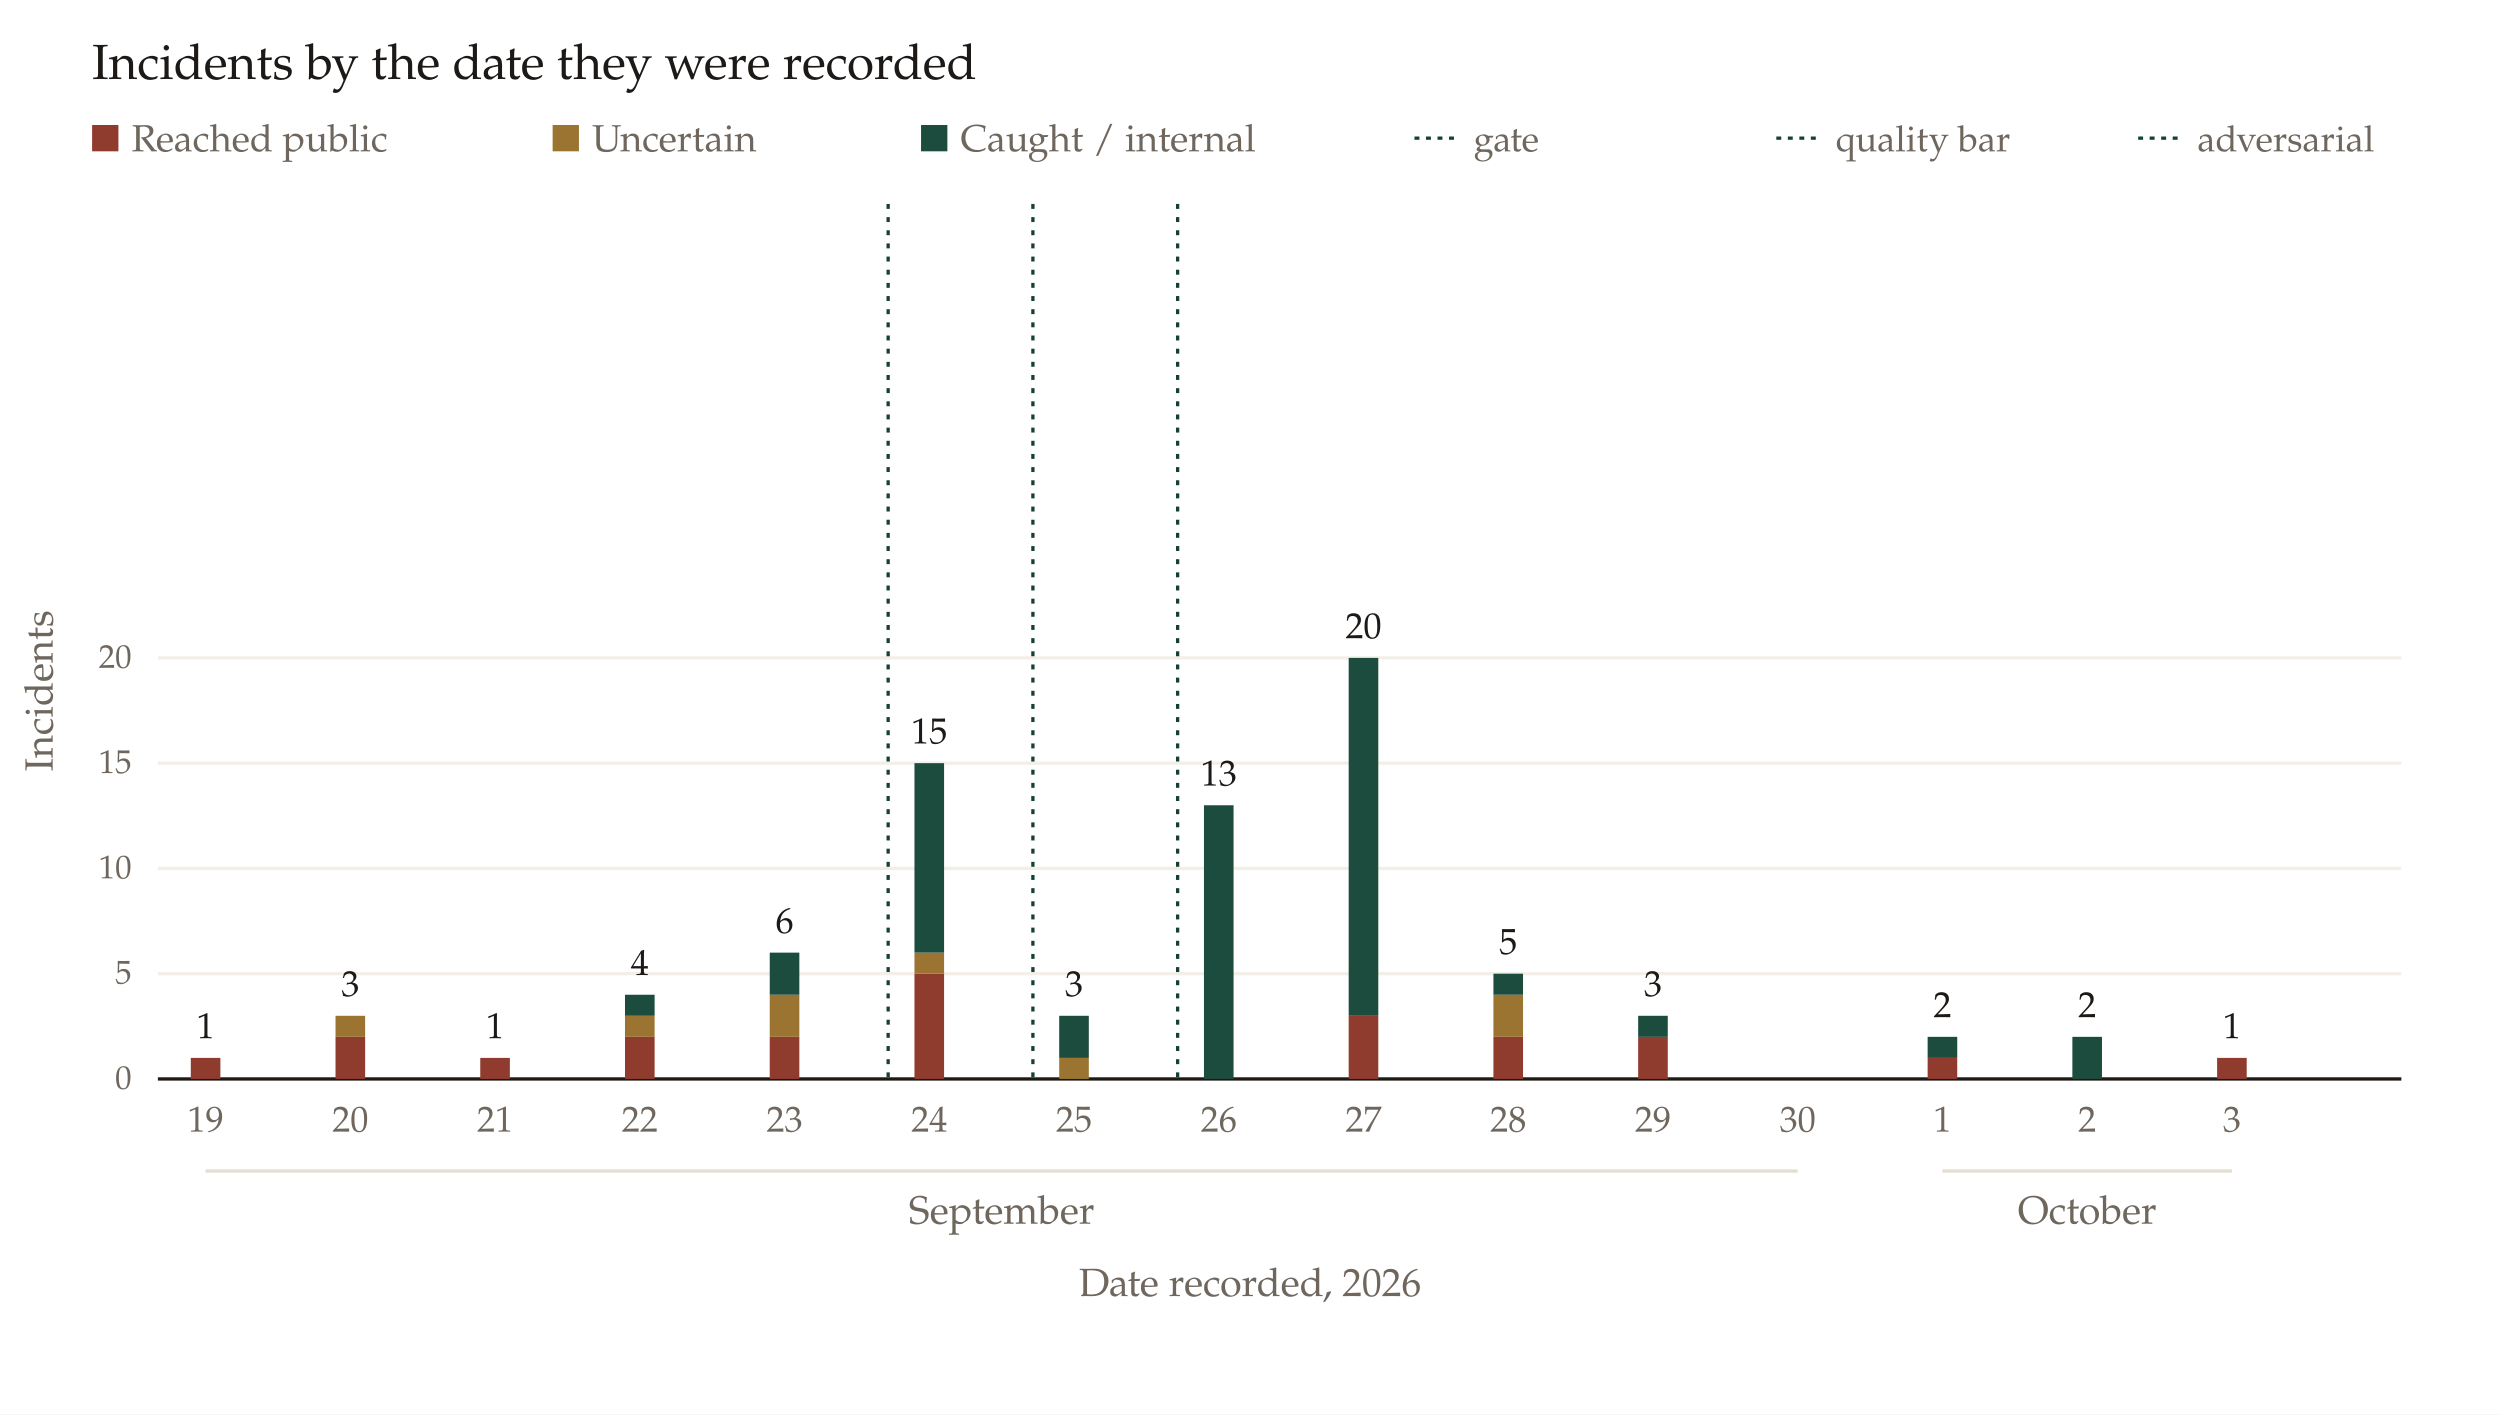
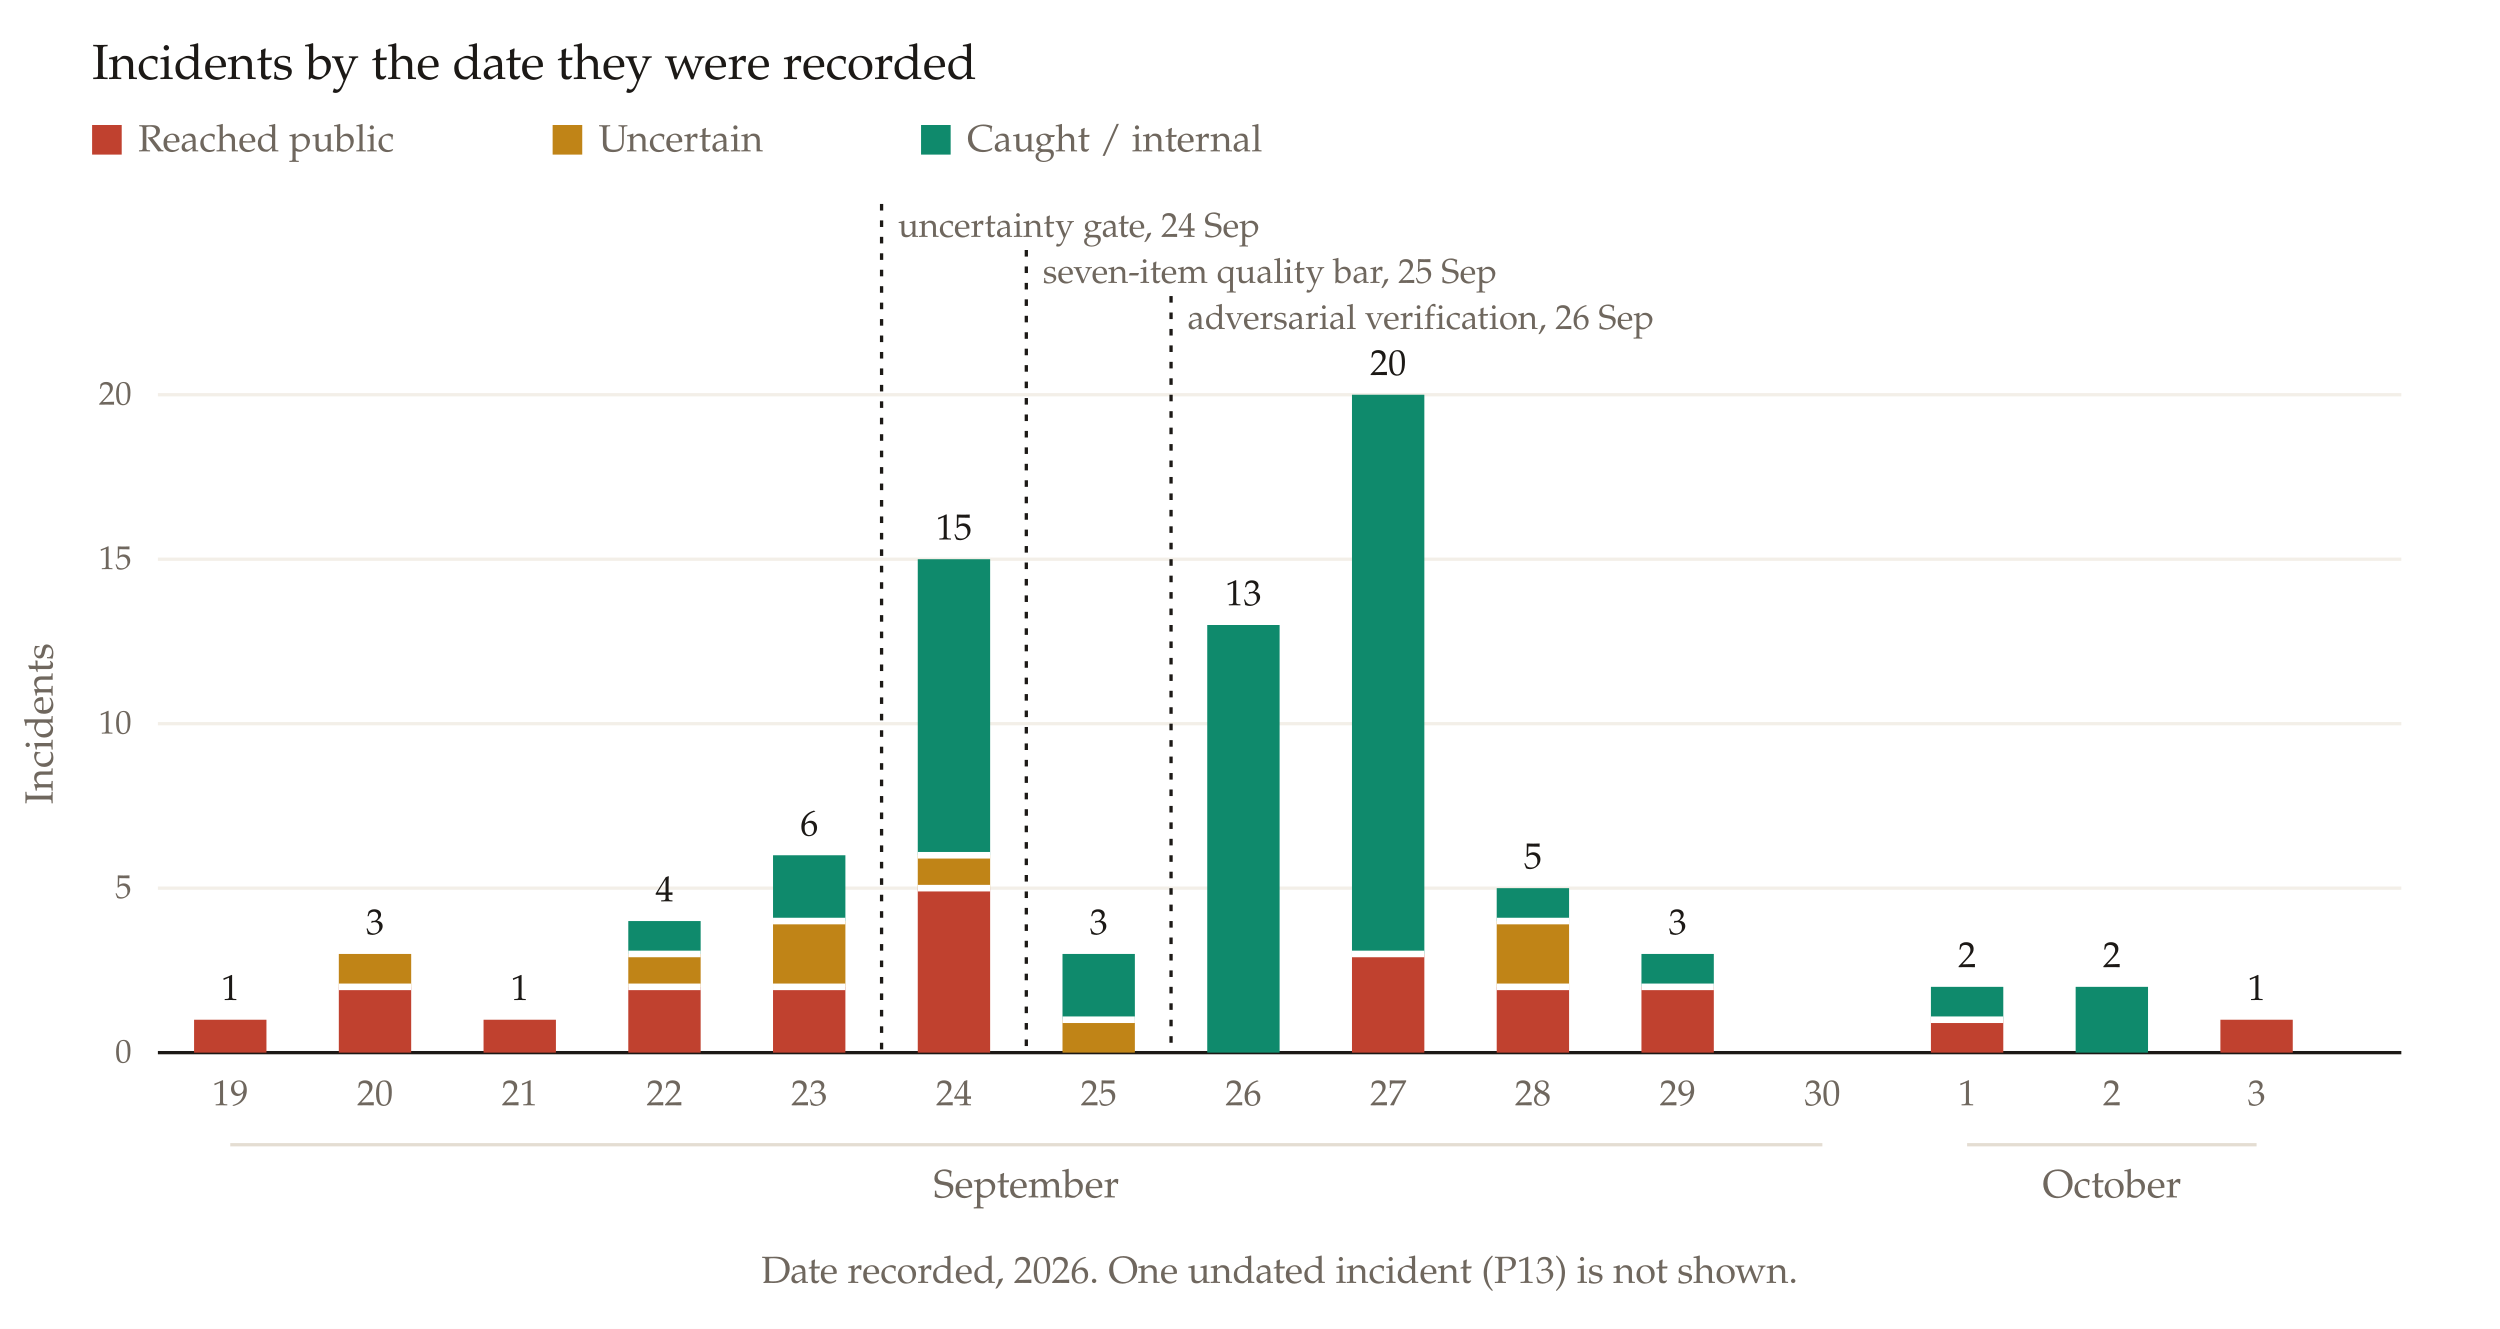
- <svg xmlns="http://www.w3.org/2000/svg" viewBox="0 0 760 430" font-family="Georgia, Palatino, 'Palatino Linotype', 'Liberation Serif', serif">
+ <svg xmlns="http://www.w3.org/2000/svg" viewBox="0 0 760 404" font-family="Georgia, Palatino, 'Palatino Linotype', 'Liberation Serif', serif">
  <rect width="100%" height="100%" fill="#ffffff" />
  <text x="28" y="24" text-anchor="start" fill="#1c1916" font-size="15">Incidents by the date they were recorded</text>
-   <rect x="28" y="38" width="8" height="8" fill="#8f3b2e" />
-   <text x="40" y="46" text-anchor="start" fill="#6f675e" font-size="11.5">Reached public</text>
-   <rect x="168" y="38" width="8" height="8" fill="#9a7430" />
-   <text x="180" y="46" text-anchor="start" fill="#6f675e" font-size="11.5">Uncertain</text>
-   <rect x="280" y="38" width="8" height="8" fill="#1c4c3e" />
-   <text x="292" y="46" text-anchor="start" fill="#6f675e" font-size="11.5">Caught / internal</text>
-   <line x1="430" y1="42" x2="444" y2="42" stroke="#163f35" stroke-width="1" stroke-dasharray="1.5 2" />
-   <text x="448" y="46" text-anchor="start" fill="#6f675e" font-size="11">gate</text>
-   <line x1="540" y1="42" x2="554" y2="42" stroke="#163f35" stroke-width="1" stroke-dasharray="1.5 2" />
-   <text x="558" y="46" text-anchor="start" fill="#6f675e" font-size="11">quality bar</text>
-   <line x1="650" y1="42" x2="664" y2="42" stroke="#163f35" stroke-width="1" stroke-dasharray="1.5 2" />
-   <text x="668" y="46" text-anchor="start" fill="#6f675e" font-size="11">adversarial</text>
-   <line x1="48" y1="328" x2="730" y2="328" stroke="#f3efe8" stroke-width="1" />
-   <text x="40" y="331" text-anchor="end" fill="#6f675e" font-size="10">0</text>
-   <line x1="48" y1="296" x2="730" y2="296" stroke="#f3efe8" stroke-width="1" />
-   <text x="40" y="299" text-anchor="end" fill="#6f675e" font-size="10">5</text>
-   <line x1="48" y1="264" x2="730" y2="264" stroke="#f3efe8" stroke-width="1" />
-   <text x="40" y="267" text-anchor="end" fill="#6f675e" font-size="10">10</text>
-   <line x1="48" y1="232" x2="730" y2="232" stroke="#f3efe8" stroke-width="1" />
-   <text x="40" y="235" text-anchor="end" fill="#6f675e" font-size="10">15</text>
-   <line x1="48" y1="200" x2="730" y2="200" stroke="#f3efe8" stroke-width="1" />
-   <text x="40" y="203" text-anchor="end" fill="#6f675e" font-size="10">20</text>
-   <line x1="48" y1="328" x2="730" y2="328" stroke="#1c1916" stroke-width="1" />
-   <rect x="58" y="321.6" width="9" height="6.4" fill="#8f3b2e" />
-   <text x="62.5" y="315.6" text-anchor="middle" fill="#1c1916" font-size="11">1</text>
-   <text x="62.5" y="344" text-anchor="middle" fill="#6f675e" font-size="11">19</text>
-   <rect x="102" y="315.2" width="9" height="12.8" fill="#8f3b2e" />
-   <rect x="102" y="308.8" width="9" height="6.4" fill="#9a7430" />
-   <text x="106.5" y="302.8" text-anchor="middle" fill="#1c1916" font-size="11">3</text>
-   <text x="106.5" y="344" text-anchor="middle" fill="#6f675e" font-size="11">20</text>
-   <rect x="146" y="321.6" width="9" height="6.4" fill="#8f3b2e" />
-   <text x="150.5" y="315.6" text-anchor="middle" fill="#1c1916" font-size="11">1</text>
-   <text x="150.5" y="344" text-anchor="middle" fill="#6f675e" font-size="11">21</text>
-   <rect x="190" y="315.2" width="9" height="12.8" fill="#8f3b2e" />
-   <rect x="190" y="308.8" width="9" height="6.4" fill="#9a7430" />
-   <rect x="190" y="302.4" width="9" height="6.4" fill="#1c4c3e" />
-   <text x="194.5" y="296.4" text-anchor="middle" fill="#1c1916" font-size="11">4</text>
-   <text x="194.5" y="344" text-anchor="middle" fill="#6f675e" font-size="11">22</text>
-   <rect x="234" y="315.2" width="9" height="12.8" fill="#8f3b2e" />
-   <rect x="234" y="302.4" width="9" height="12.8" fill="#9a7430" />
-   <rect x="234" y="289.6" width="9" height="12.8" fill="#1c4c3e" />
-   <text x="238.5" y="283.6" text-anchor="middle" fill="#1c1916" font-size="11">6</text>
-   <text x="238.5" y="344" text-anchor="middle" fill="#6f675e" font-size="11">23</text>
-   <line x1="270" y1="62" x2="270" y2="328" stroke="#163f35" stroke-width="1" stroke-dasharray="1.5 2.5" />
-   <rect x="278" y="296" width="9" height="32" fill="#8f3b2e" />
-   <rect x="278" y="289.6" width="9" height="6.4" fill="#9a7430" />
-   <rect x="278" y="232" width="9" height="57.6" fill="#1c4c3e" />
-   <text x="282.5" y="226" text-anchor="middle" fill="#1c1916" font-size="11">15</text>
-   <text x="282.5" y="344" text-anchor="middle" fill="#6f675e" font-size="11">24</text>
-   <line x1="314" y1="62" x2="314" y2="328" stroke="#163f35" stroke-width="1" stroke-dasharray="1.5 2.5" />
-   <rect x="322" y="321.6" width="9" height="6.4" fill="#9a7430" />
-   <rect x="322" y="308.8" width="9" height="12.8" fill="#1c4c3e" />
-   <text x="326.5" y="302.8" text-anchor="middle" fill="#1c1916" font-size="11">3</text>
-   <text x="326.5" y="344" text-anchor="middle" fill="#6f675e" font-size="11">25</text>
-   <line x1="358" y1="62" x2="358" y2="328" stroke="#163f35" stroke-width="1" stroke-dasharray="1.5 2.5" />
-   <rect x="366" y="244.8" width="9" height="83.2" fill="#1c4c3e" />
-   <text x="370.5" y="238.8" text-anchor="middle" fill="#1c1916" font-size="11">13</text>
-   <text x="370.5" y="344" text-anchor="middle" fill="#6f675e" font-size="11">26</text>
-   <rect x="410" y="308.8" width="9" height="19.2" fill="#8f3b2e" />
-   <rect x="410" y="200" width="9" height="108.8" fill="#1c4c3e" />
-   <text x="414.5" y="194" text-anchor="middle" fill="#1c1916" font-size="11">20</text>
-   <text x="414.5" y="344" text-anchor="middle" fill="#6f675e" font-size="11">27</text>
-   <rect x="454" y="315.2" width="9" height="12.8" fill="#8f3b2e" />
-   <rect x="454" y="302.4" width="9" height="12.8" fill="#9a7430" />
-   <rect x="454" y="296" width="9" height="6.4" fill="#1c4c3e" />
-   <text x="458.5" y="290" text-anchor="middle" fill="#1c1916" font-size="11">5</text>
-   <text x="458.5" y="344" text-anchor="middle" fill="#6f675e" font-size="11">28</text>
-   <rect x="498" y="315.2" width="9" height="12.8" fill="#8f3b2e" />
-   <rect x="498" y="308.8" width="9" height="6.4" fill="#1c4c3e" />
-   <text x="502.5" y="302.8" text-anchor="middle" fill="#1c1916" font-size="11">3</text>
-   <text x="502.5" y="344" text-anchor="middle" fill="#6f675e" font-size="11">29</text>
-   <text x="546.5" y="344" text-anchor="middle" fill="#6f675e" font-size="11">30</text>
-   <rect x="586" y="321.6" width="9" height="6.4" fill="#8f3b2e" />
-   <rect x="586" y="315.2" width="9" height="6.4" fill="#1c4c3e" />
-   <text x="590.5" y="309.2" text-anchor="middle" fill="#1c1916" font-size="11">2</text>
-   <text x="590.5" y="344" text-anchor="middle" fill="#6f675e" font-size="11">1</text>
-   <rect x="630" y="315.2" width="9" height="12.8" fill="#1c4c3e" />
-   <text x="634.5" y="309.2" text-anchor="middle" fill="#1c1916" font-size="11">2</text>
-   <text x="634.5" y="344" text-anchor="middle" fill="#6f675e" font-size="11">2</text>
-   <rect x="674" y="321.6" width="9" height="6.4" fill="#8f3b2e" />
-   <text x="678.5" y="315.6" text-anchor="middle" fill="#1c1916" font-size="11">1</text>
-   <text x="678.5" y="344" text-anchor="middle" fill="#6f675e" font-size="11">3</text>
-   <line x1="62.5" y1="356" x2="546.5" y2="356" stroke="#e4ddd2" />
-   <line x1="590.5" y1="356" x2="678.5" y2="356" stroke="#e4ddd2" />
-   <text x="304.5" y="372" text-anchor="middle" fill="#6f675e" font-size="12">September</text>
-   <text x="634.5" y="372" text-anchor="middle" fill="#6f675e" font-size="12">October</text>
-   <text x="380" y="394" text-anchor="middle" fill="#6f675e" font-size="12">Date recorded, 2026</text>
-   <text transform="translate(16,210) rotate(-90)" text-anchor="middle" fill="#6f675e" font-size="12">Incidents</text>
+   <rect x="28" y="38" width="9" height="9" fill="#c0412f" />
+   <text x="42" y="46" text-anchor="start" fill="#6f675e" font-size="11.5">Reached public</text>
+   <rect x="168" y="38" width="9" height="9" fill="#c08417" />
+   <text x="182" y="46" text-anchor="start" fill="#6f675e" font-size="11.5">Uncertain</text>
+   <rect x="280" y="38" width="9" height="9" fill="#0f8a6c" />
+   <text x="294" y="46" text-anchor="start" fill="#6f675e" font-size="11.5">Caught / internal</text>
+   <line x1="48" y1="320" x2="730" y2="320" stroke="#f3efe8" stroke-width="1" />
+   <text x="40" y="323" text-anchor="end" fill="#6f675e" font-size="10">0</text>
+   <line x1="48" y1="270" x2="730" y2="270" stroke="#f3efe8" stroke-width="1" />
+   <text x="40" y="273" text-anchor="end" fill="#6f675e" font-size="10">5</text>
+   <line x1="48" y1="220" x2="730" y2="220" stroke="#f3efe8" stroke-width="1" />
+   <text x="40" y="223" text-anchor="end" fill="#6f675e" font-size="10">10</text>
+   <line x1="48" y1="170" x2="730" y2="170" stroke="#f3efe8" stroke-width="1" />
+   <text x="40" y="173" text-anchor="end" fill="#6f675e" font-size="10">15</text>
+   <line x1="48" y1="120" x2="730" y2="120" stroke="#f3efe8" stroke-width="1" />
+   <text x="40" y="123" text-anchor="end" fill="#6f675e" font-size="10">20</text>
+   <line x1="48" y1="320" x2="730" y2="320" stroke="#1c1916" stroke-width="1" />
+   <line x1="268" y1="62" x2="268" y2="320" stroke="#1c1916" stroke-width="1" stroke-dasharray="2 3" />
+   <text x="273" y="72" text-anchor="start" fill="#6f675e" font-size="10.5">uncertainty gate, 24 Sep</text>
+   <line x1="312" y1="76" x2="312" y2="320" stroke="#1c1916" stroke-width="1" stroke-dasharray="2 3" />
+   <text x="317" y="86" text-anchor="start" fill="#6f675e" font-size="10.5">seven-item quality bar, 25 Sep</text>
+   <line x1="356" y1="90" x2="356" y2="320" stroke="#1c1916" stroke-width="1" stroke-dasharray="2 3" />
+   <text x="361" y="100" text-anchor="start" fill="#6f675e" font-size="10.5">adversarial verification, 26 Sep</text>
+   <rect x="59" y="310" width="22" height="10" fill="#c0412f" />
+   <text x="70" y="304" text-anchor="middle" fill="#1c1916" font-size="11">1</text>
+   <text x="70" y="336" text-anchor="middle" fill="#6f675e" font-size="11">19</text>
+   <rect x="103" y="300" width="22" height="20" fill="#c0412f" />
+   <rect x="103" y="290" width="22" height="10" fill="#c08417" />
+   <line x1="103" y1="300" x2="125" y2="300" stroke="#ffffff" stroke-width="2" />
+   <text x="114" y="284" text-anchor="middle" fill="#1c1916" font-size="11">3</text>
+   <text x="114" y="336" text-anchor="middle" fill="#6f675e" font-size="11">20</text>
+   <rect x="147" y="310" width="22" height="10" fill="#c0412f" />
+   <text x="158" y="304" text-anchor="middle" fill="#1c1916" font-size="11">1</text>
+   <text x="158" y="336" text-anchor="middle" fill="#6f675e" font-size="11">21</text>
+   <rect x="191" y="300" width="22" height="20" fill="#c0412f" />
+   <rect x="191" y="290" width="22" height="10" fill="#c08417" />
+   <rect x="191" y="280" width="22" height="10" fill="#0f8a6c" />
+   <line x1="191" y1="300" x2="213" y2="300" stroke="#ffffff" stroke-width="2" />
+   <line x1="191" y1="290" x2="213" y2="290" stroke="#ffffff" stroke-width="2" />
+   <text x="202" y="274" text-anchor="middle" fill="#1c1916" font-size="11">4</text>
+   <text x="202" y="336" text-anchor="middle" fill="#6f675e" font-size="11">22</text>
+   <rect x="235" y="300" width="22" height="20" fill="#c0412f" />
+   <rect x="235" y="280" width="22" height="20" fill="#c08417" />
+   <rect x="235" y="260" width="22" height="20" fill="#0f8a6c" />
+   <line x1="235" y1="300" x2="257" y2="300" stroke="#ffffff" stroke-width="2" />
+   <line x1="235" y1="280" x2="257" y2="280" stroke="#ffffff" stroke-width="2" />
+   <text x="246" y="254" text-anchor="middle" fill="#1c1916" font-size="11">6</text>
+   <text x="246" y="336" text-anchor="middle" fill="#6f675e" font-size="11">23</text>
+   <rect x="279" y="270" width="22" height="50" fill="#c0412f" />
+   <rect x="279" y="260" width="22" height="10" fill="#c08417" />
+   <rect x="279" y="170" width="22" height="90" fill="#0f8a6c" />
+   <line x1="279" y1="270" x2="301" y2="270" stroke="#ffffff" stroke-width="2" />
+   <line x1="279" y1="260" x2="301" y2="260" stroke="#ffffff" stroke-width="2" />
+   <text x="290" y="164" text-anchor="middle" fill="#1c1916" font-size="11">15</text>
+   <text x="290" y="336" text-anchor="middle" fill="#6f675e" font-size="11">24</text>
+   <rect x="323" y="310" width="22" height="10" fill="#c08417" />
+   <rect x="323" y="290" width="22" height="20" fill="#0f8a6c" />
+   <line x1="323" y1="310" x2="345" y2="310" stroke="#ffffff" stroke-width="2" />
+   <text x="334" y="284" text-anchor="middle" fill="#1c1916" font-size="11">3</text>
+   <text x="334" y="336" text-anchor="middle" fill="#6f675e" font-size="11">25</text>
+   <rect x="367" y="190" width="22" height="130" fill="#0f8a6c" />
+   <text x="378" y="184" text-anchor="middle" fill="#1c1916" font-size="11">13</text>
+   <text x="378" y="336" text-anchor="middle" fill="#6f675e" font-size="11">26</text>
+   <rect x="411" y="290" width="22" height="30" fill="#c0412f" />
+   <rect x="411" y="120" width="22" height="170" fill="#0f8a6c" />
+   <line x1="411" y1="290" x2="433" y2="290" stroke="#ffffff" stroke-width="2" />
+   <text x="422" y="114" text-anchor="middle" fill="#1c1916" font-size="11">20</text>
+   <text x="422" y="336" text-anchor="middle" fill="#6f675e" font-size="11">27</text>
+   <rect x="455" y="300" width="22" height="20" fill="#c0412f" />
+   <rect x="455" y="280" width="22" height="20" fill="#c08417" />
+   <rect x="455" y="270" width="22" height="10" fill="#0f8a6c" />
+   <line x1="455" y1="300" x2="477" y2="300" stroke="#ffffff" stroke-width="2" />
+   <line x1="455" y1="280" x2="477" y2="280" stroke="#ffffff" stroke-width="2" />
+   <text x="466" y="264" text-anchor="middle" fill="#1c1916" font-size="11">5</text>
+   <text x="466" y="336" text-anchor="middle" fill="#6f675e" font-size="11">28</text>
+   <rect x="499" y="300" width="22" height="20" fill="#c0412f" />
+   <rect x="499" y="290" width="22" height="10" fill="#0f8a6c" />
+   <line x1="499" y1="300" x2="521" y2="300" stroke="#ffffff" stroke-width="2" />
+   <text x="510" y="284" text-anchor="middle" fill="#1c1916" font-size="11">3</text>
+   <text x="510" y="336" text-anchor="middle" fill="#6f675e" font-size="11">29</text>
+   <text x="554" y="336" text-anchor="middle" fill="#6f675e" font-size="11">30</text>
+   <rect x="587" y="310" width="22" height="10" fill="#c0412f" />
+   <rect x="587" y="300" width="22" height="10" fill="#0f8a6c" />
+   <line x1="587" y1="310" x2="609" y2="310" stroke="#ffffff" stroke-width="2" />
+   <text x="598" y="294" text-anchor="middle" fill="#1c1916" font-size="11">2</text>
+   <text x="598" y="336" text-anchor="middle" fill="#6f675e" font-size="11">1</text>
+   <rect x="631" y="300" width="22" height="20" fill="#0f8a6c" />
+   <text x="642" y="294" text-anchor="middle" fill="#1c1916" font-size="11">2</text>
+   <text x="642" y="336" text-anchor="middle" fill="#6f675e" font-size="11">2</text>
+   <rect x="675" y="310" width="22" height="10" fill="#c0412f" />
+   <text x="686" y="304" text-anchor="middle" fill="#1c1916" font-size="11">1</text>
+   <text x="686" y="336" text-anchor="middle" fill="#6f675e" font-size="11">3</text>
+   <line x1="70" y1="348" x2="554" y2="348" stroke="#e4ddd2" />
+   <line x1="598" y1="348" x2="686" y2="348" stroke="#e4ddd2" />
+   <text x="312" y="364" text-anchor="middle" fill="#6f675e" font-size="12">September</text>
+   <text x="642" y="364" text-anchor="middle" fill="#6f675e" font-size="12">October</text>
+   <text x="389" y="390" text-anchor="middle" fill="#6f675e" font-size="11.5">Date recorded, 2026. One undated incident (P13) is not shown.</text>
+   <text transform="translate(16,220) rotate(-90)" text-anchor="middle" fill="#6f675e" font-size="12">Incidents</text>
</svg>
